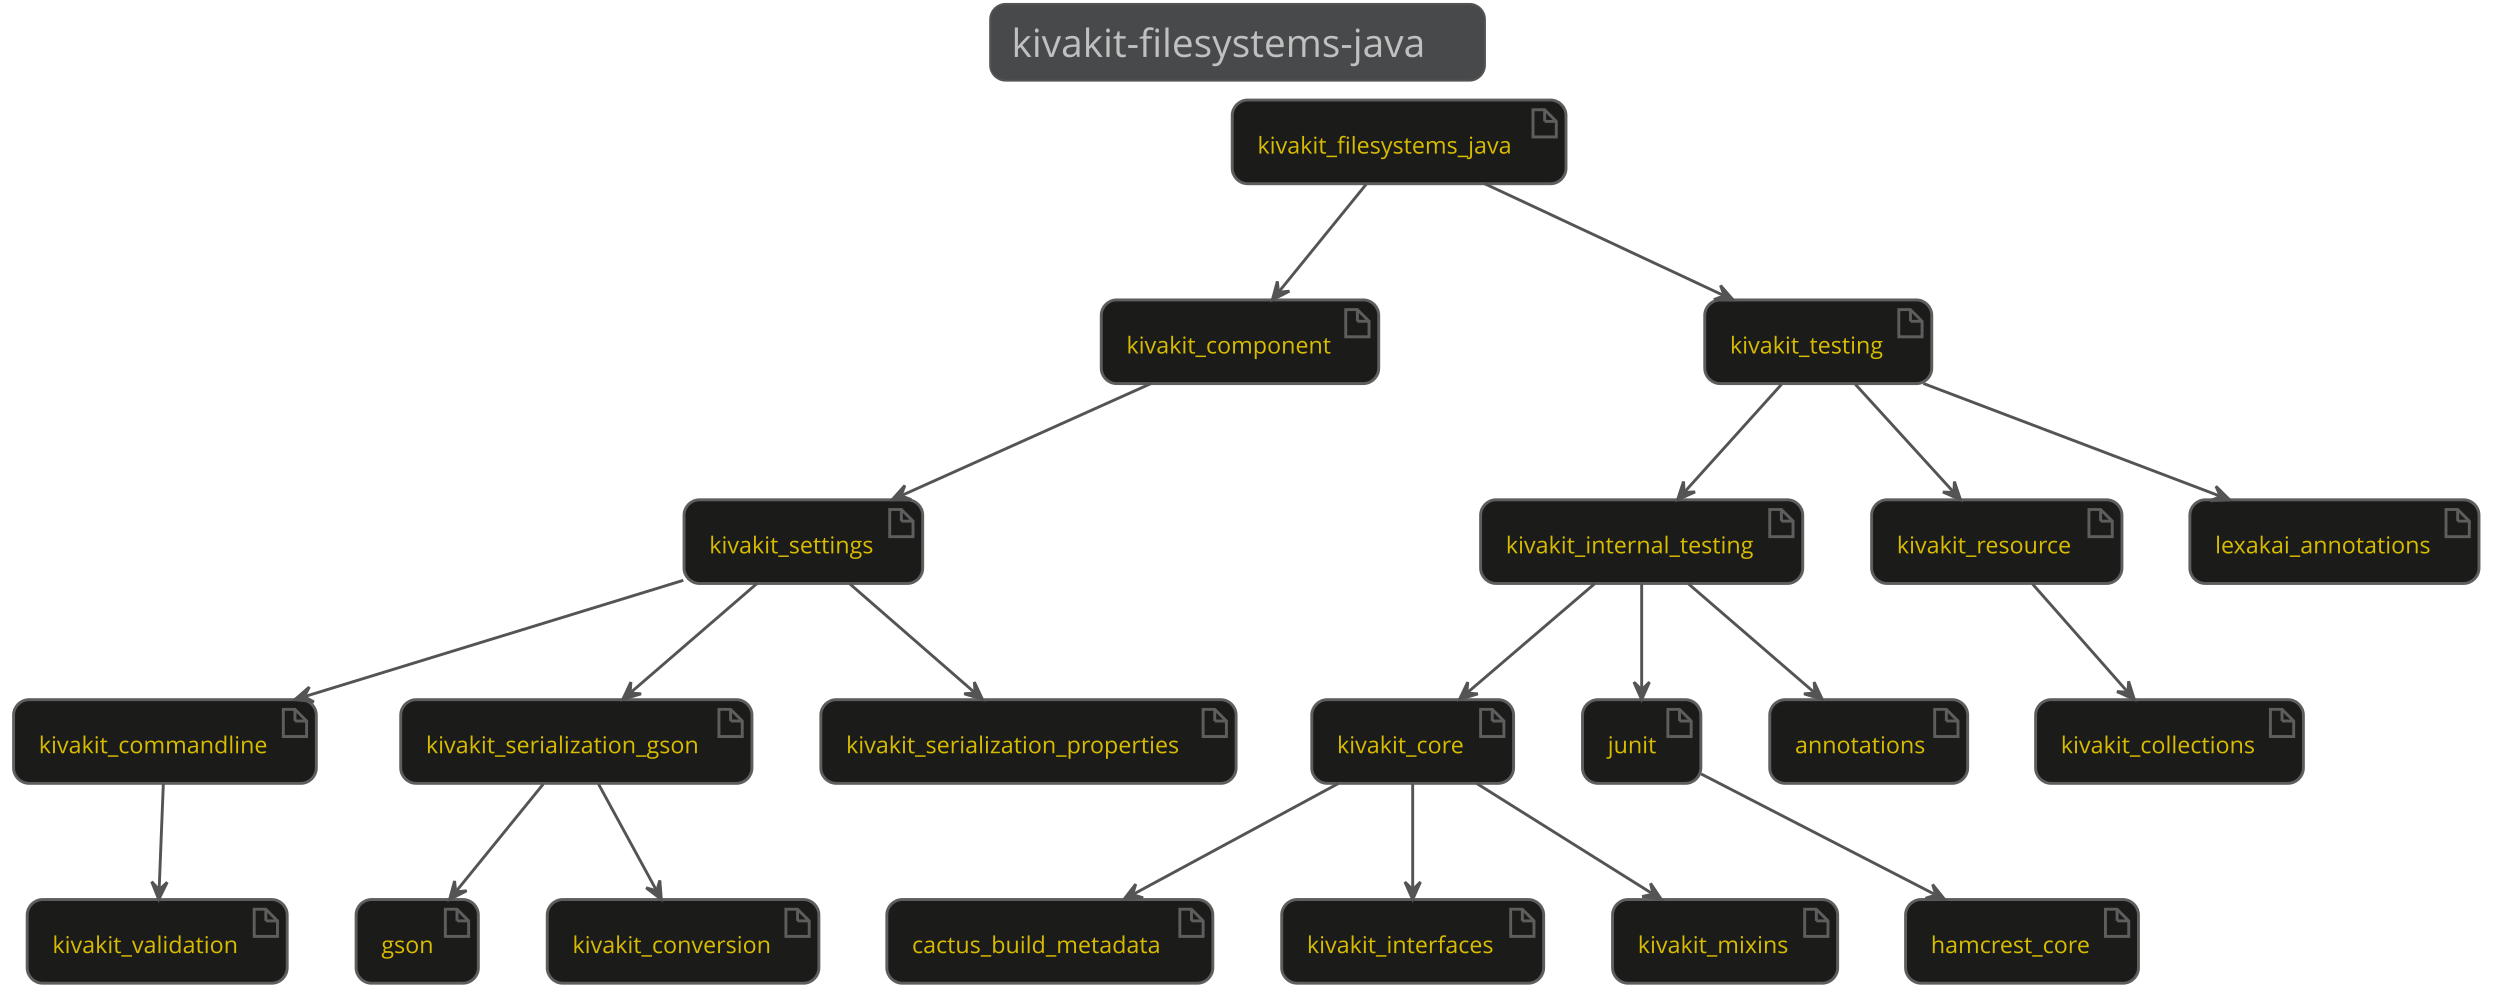
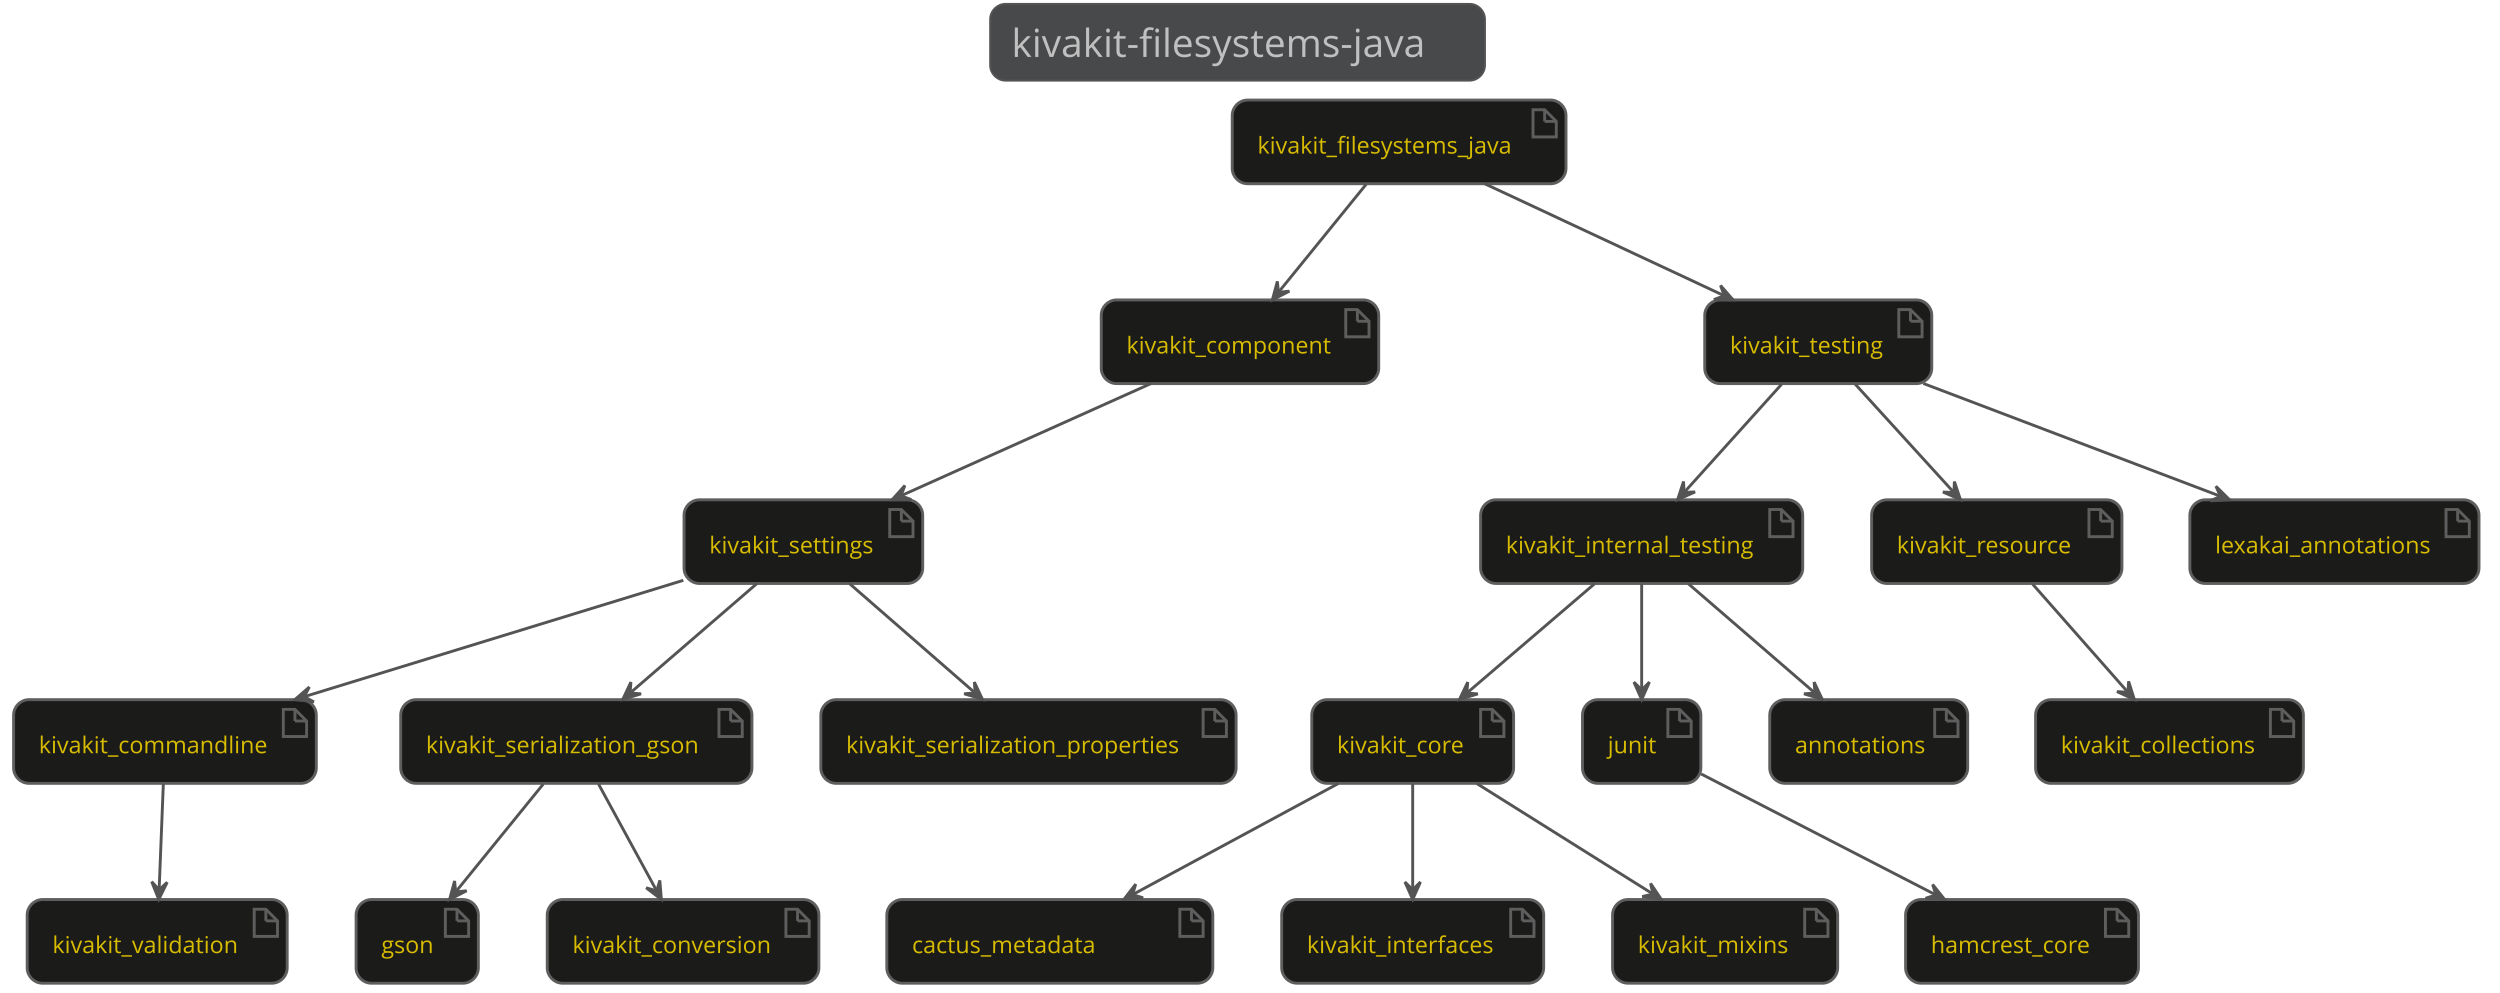
<svg xmlns="http://www.w3.org/2000/svg" contentScriptType="application/ecmascript" contentStyleType="text/css" height="533.333px" preserveAspectRatio="none" style="width:1342px;height:533px;background:#333333;" version="1.1" viewBox="0 0 1342 533" width="1342.708px" zoomAndPan="magnify">
  <defs />
  <g>
    <rect fill="#48494B" height="41.203" rx="8.333" ry="8.333" style="stroke:#545454;stroke-width:1.042;" width="265.625" x="531.51" y="2.083" />
    <text fill="#C0C0C0" font-family="Open Sans,Avenir,Nunito,Arial,Helvetica,SansSerif" font-size="20.833" lengthAdjust="spacing" textLength="242.708" x="542.969" y="30.558">kivakit-filesystems-java</text>
    <rect fill="#1B1B1A" height="44.93" rx="8.333" ry="8.333" style="stroke:#5E5E5E;stroke-width:1.562;" width="65.625" x="191.146" y="482.87" />
    <polygon fill="#1B1B1A" points="239.062,488.078,239.062,502.661,251.562,502.661,251.562,494.328,245.312,488.078,239.062,488.078" style="stroke:#5E5E5E;stroke-width:1.562;" />
    <line style="stroke:#5E5E5E;stroke-width:1.562;" x1="245.312" x2="245.312" y1="488.078" y2="494.328" />
    <line style="stroke:#5E5E5E;stroke-width:1.562;" x1="251.562" x2="245.312" y1="494.328" y2="494.328" />
    <text fill="#D8BC00" font-family="Open Sans,Avenir,Nunito,Arial,Helvetica,SansSerif" font-size="12.5" lengthAdjust="spacing" textLength="28.125" x="204.688" y="511.621">gson</text>
    <rect fill="#1B1B1A" height="44.93" rx="8.333" ry="8.333" style="stroke:#5E5E5E;stroke-width:1.562;" width="175" x="476.042" y="482.87" />
    <polygon fill="#1B1B1A" points="633.333,488.078,633.333,502.661,645.833,502.661,645.833,494.328,639.583,488.078,633.333,488.078" style="stroke:#5E5E5E;stroke-width:1.562;" />
    <line style="stroke:#5E5E5E;stroke-width:1.562;" x1="639.583" x2="639.583" y1="488.078" y2="494.328" />
    <line style="stroke:#5E5E5E;stroke-width:1.562;" x1="645.833" x2="639.583" y1="494.328" y2="494.328" />
-     <text fill="#D8BC00" font-family="Open Sans,Avenir,Nunito,Arial,Helvetica,SansSerif" font-size="12.5" lengthAdjust="spacing" textLength="137.5" x="489.583" y="511.621">cactus_build_metadata</text>
+     <text fill="#D8BC00" font-family="Open Sans,Avenir,Nunito,Arial,Helvetica,SansSerif" font-size="12.5" lengthAdjust="spacing" textLength="137.5" x="489.583" y="511.621">cactus_metadata</text>
    <rect fill="#1B1B1A" height="44.93" rx="8.333" ry="8.333" style="stroke:#5E5E5E;stroke-width:1.562;" width="143.75" x="1092.708" y="375.578" />
    <polygon fill="#1B1B1A" points="1218.75,380.786,1218.75,395.37,1231.25,395.37,1231.25,387.036,1225,380.786,1218.75,380.786" style="stroke:#5E5E5E;stroke-width:1.562;" />
    <line style="stroke:#5E5E5E;stroke-width:1.562;" x1="1225" x2="1225" y1="380.786" y2="387.036" />
    <line style="stroke:#5E5E5E;stroke-width:1.562;" x1="1231.25" x2="1225" y1="387.036" y2="387.036" />
    <text fill="#D8BC00" font-family="Open Sans,Avenir,Nunito,Arial,Helvetica,SansSerif" font-size="12.5" lengthAdjust="spacing" textLength="106.25" x="1106.25" y="404.329">kivakit_collections</text>
    <rect fill="#1B1B1A" height="44.93" rx="8.333" ry="8.333" style="stroke:#5E5E5E;stroke-width:1.562;" width="162.5" x="7.292" y="375.578" />
    <polygon fill="#1B1B1A" points="152.083,380.786,152.083,395.37,164.583,395.37,164.583,387.036,158.333,380.786,152.083,380.786" style="stroke:#5E5E5E;stroke-width:1.562;" />
    <line style="stroke:#5E5E5E;stroke-width:1.562;" x1="158.333" x2="158.333" y1="380.786" y2="387.036" />
    <line style="stroke:#5E5E5E;stroke-width:1.562;" x1="164.583" x2="158.333" y1="387.036" y2="387.036" />
    <text fill="#D8BC00" font-family="Open Sans,Avenir,Nunito,Arial,Helvetica,SansSerif" font-size="12.5" lengthAdjust="spacing" textLength="125" x="20.833" y="404.329">kivakit_commandline</text>
    <rect fill="#1B1B1A" height="44.93" rx="8.333" ry="8.333" style="stroke:#5E5E5E;stroke-width:1.562;" width="148.958" x="591.146" y="160.994" />
    <polygon fill="#1B1B1A" points="722.396,166.203,722.396,180.786,734.896,180.786,734.896,172.453,728.646,166.203,722.396,166.203" style="stroke:#5E5E5E;stroke-width:1.562;" />
    <line style="stroke:#5E5E5E;stroke-width:1.562;" x1="728.646" x2="728.646" y1="166.203" y2="172.453" />
    <line style="stroke:#5E5E5E;stroke-width:1.562;" x1="734.896" x2="728.646" y1="172.453" y2="172.453" />
    <text fill="#D8BC00" font-family="Open Sans,Avenir,Nunito,Arial,Helvetica,SansSerif" font-size="12.5" lengthAdjust="spacing" textLength="111.458" x="604.688" y="189.746">kivakit_component</text>
    <rect fill="#1B1B1A" height="44.93" rx="8.333" ry="8.333" style="stroke:#5E5E5E;stroke-width:1.562;" width="145.833" x="293.75" y="482.87" />
    <polygon fill="#1B1B1A" points="421.875,488.078,421.875,502.661,434.375,502.661,434.375,494.328,428.125,488.078,421.875,488.078" style="stroke:#5E5E5E;stroke-width:1.562;" />
    <line style="stroke:#5E5E5E;stroke-width:1.562;" x1="428.125" x2="428.125" y1="488.078" y2="494.328" />
    <line style="stroke:#5E5E5E;stroke-width:1.562;" x1="434.375" x2="428.125" y1="494.328" y2="494.328" />
    <text fill="#D8BC00" font-family="Open Sans,Avenir,Nunito,Arial,Helvetica,SansSerif" font-size="12.5" lengthAdjust="spacing" textLength="108.333" x="307.292" y="511.621">kivakit_conversion</text>
    <rect fill="#1B1B1A" height="44.93" rx="8.333" ry="8.333" style="stroke:#5E5E5E;stroke-width:1.562;" width="108.333" x="704.167" y="375.578" />
    <polygon fill="#1B1B1A" points="794.792,380.786,794.792,395.37,807.292,395.37,807.292,387.036,801.042,380.786,794.792,380.786" style="stroke:#5E5E5E;stroke-width:1.562;" />
    <line style="stroke:#5E5E5E;stroke-width:1.562;" x1="801.042" x2="801.042" y1="380.786" y2="387.036" />
    <line style="stroke:#5E5E5E;stroke-width:1.562;" x1="807.292" x2="801.042" y1="387.036" y2="387.036" />
    <text fill="#D8BC00" font-family="Open Sans,Avenir,Nunito,Arial,Helvetica,SansSerif" font-size="12.5" lengthAdjust="spacing" textLength="70.833" x="717.708" y="404.329">kivakit_core</text>
    <rect fill="#1B1B1A" height="44.93" rx="8.333" ry="8.333" style="stroke:#5E5E5E;stroke-width:1.562;" width="179.167" x="661.458" y="53.703" />
    <polygon fill="#1B1B1A" points="822.917,58.911,822.917,73.495,835.417,73.495,835.417,65.161,829.167,58.911,822.917,58.911" style="stroke:#5E5E5E;stroke-width:1.562;" />
    <line style="stroke:#5E5E5E;stroke-width:1.562;" x1="829.167" x2="829.167" y1="58.911" y2="65.161" />
    <line style="stroke:#5E5E5E;stroke-width:1.562;" x1="835.417" x2="829.167" y1="65.161" y2="65.161" />
    <text fill="#D8BC00" font-family="Open Sans,Avenir,Nunito,Arial,Helvetica,SansSerif" font-size="12.5" lengthAdjust="spacing" textLength="141.667" x="675" y="82.454">kivakit_filesystems_java</text>
    <rect fill="#1B1B1A" height="44.93" rx="8.333" ry="8.333" style="stroke:#5E5E5E;stroke-width:1.562;" width="140.625" x="688.021" y="482.87" />
    <polygon fill="#1B1B1A" points="810.938,488.078,810.938,502.661,823.438,502.661,823.438,494.328,817.188,488.078,810.938,488.078" style="stroke:#5E5E5E;stroke-width:1.562;" />
    <line style="stroke:#5E5E5E;stroke-width:1.562;" x1="817.188" x2="817.188" y1="488.078" y2="494.328" />
    <line style="stroke:#5E5E5E;stroke-width:1.562;" x1="823.438" x2="817.188" y1="494.328" y2="494.328" />
    <text fill="#D8BC00" font-family="Open Sans,Avenir,Nunito,Arial,Helvetica,SansSerif" font-size="12.5" lengthAdjust="spacing" textLength="103.125" x="701.562" y="511.621">kivakit_interfaces</text>
    <rect fill="#1B1B1A" height="44.93" rx="8.333" ry="8.333" style="stroke:#5E5E5E;stroke-width:1.562;" width="172.917" x="794.792" y="268.286" />
    <polygon fill="#1B1B1A" points="950,273.495,950,288.078,962.5,288.078,962.5,279.745,956.25,273.495,950,273.495" style="stroke:#5E5E5E;stroke-width:1.562;" />
    <line style="stroke:#5E5E5E;stroke-width:1.562;" x1="956.25" x2="956.25" y1="273.495" y2="279.745" />
    <line style="stroke:#5E5E5E;stroke-width:1.562;" x1="962.5" x2="956.25" y1="279.745" y2="279.745" />
    <text fill="#D8BC00" font-family="Open Sans,Avenir,Nunito,Arial,Helvetica,SansSerif" font-size="12.5" lengthAdjust="spacing" textLength="135.417" x="808.333" y="297.038">kivakit_internal_testing</text>
    <rect fill="#1B1B1A" height="44.93" rx="8.333" ry="8.333" style="stroke:#5E5E5E;stroke-width:1.562;" width="120.833" x="865.625" y="482.87" />
    <polygon fill="#1B1B1A" points="968.75,488.078,968.75,502.661,981.25,502.661,981.25,494.328,975,488.078,968.75,488.078" style="stroke:#5E5E5E;stroke-width:1.562;" />
    <line style="stroke:#5E5E5E;stroke-width:1.562;" x1="975" x2="975" y1="488.078" y2="494.328" />
    <line style="stroke:#5E5E5E;stroke-width:1.562;" x1="981.25" x2="975" y1="494.328" y2="494.328" />
    <text fill="#D8BC00" font-family="Open Sans,Avenir,Nunito,Arial,Helvetica,SansSerif" font-size="12.5" lengthAdjust="spacing" textLength="83.333" x="879.167" y="511.621">kivakit_mixins</text>
    <rect fill="#1B1B1A" height="44.93" rx="8.333" ry="8.333" style="stroke:#5E5E5E;stroke-width:1.562;" width="134.375" x="1004.688" y="268.286" />
    <polygon fill="#1B1B1A" points="1121.354,273.495,1121.354,288.078,1133.854,288.078,1133.854,279.745,1127.604,273.495,1121.354,273.495" style="stroke:#5E5E5E;stroke-width:1.562;" />
    <line style="stroke:#5E5E5E;stroke-width:1.562;" x1="1127.604" x2="1127.604" y1="273.495" y2="279.745" />
    <line style="stroke:#5E5E5E;stroke-width:1.562;" x1="1133.854" x2="1127.604" y1="279.745" y2="279.745" />
    <text fill="#D8BC00" font-family="Open Sans,Avenir,Nunito,Arial,Helvetica,SansSerif" font-size="12.5" lengthAdjust="spacing" textLength="96.875" x="1018.229" y="297.038">kivakit_resource</text>
    <rect fill="#1B1B1A" height="44.93" rx="8.333" ry="8.333" style="stroke:#5E5E5E;stroke-width:1.562;" width="188.542" x="215.104" y="375.578" />
    <polygon fill="#1B1B1A" points="385.938,380.786,385.938,395.37,398.438,395.37,398.438,387.036,392.188,380.786,385.938,380.786" style="stroke:#5E5E5E;stroke-width:1.562;" />
    <line style="stroke:#5E5E5E;stroke-width:1.562;" x1="392.188" x2="392.188" y1="380.786" y2="387.036" />
    <line style="stroke:#5E5E5E;stroke-width:1.562;" x1="398.438" x2="392.188" y1="387.036" y2="387.036" />
    <text fill="#D8BC00" font-family="Open Sans,Avenir,Nunito,Arial,Helvetica,SansSerif" font-size="12.5" lengthAdjust="spacing" textLength="151.042" x="228.646" y="404.329">kivakit_serialization_gson</text>
    <rect fill="#1B1B1A" height="44.93" rx="8.333" ry="8.333" style="stroke:#5E5E5E;stroke-width:1.562;" width="222.917" x="440.625" y="375.578" />
    <polygon fill="#1B1B1A" points="645.833,380.786,645.833,395.37,658.333,395.37,658.333,387.036,652.083,380.786,645.833,380.786" style="stroke:#5E5E5E;stroke-width:1.562;" />
    <line style="stroke:#5E5E5E;stroke-width:1.562;" x1="652.083" x2="652.083" y1="380.786" y2="387.036" />
    <line style="stroke:#5E5E5E;stroke-width:1.562;" x1="658.333" x2="652.083" y1="387.036" y2="387.036" />
    <text fill="#D8BC00" font-family="Open Sans,Avenir,Nunito,Arial,Helvetica,SansSerif" font-size="12.5" lengthAdjust="spacing" textLength="185.417" x="454.167" y="404.329">kivakit_serialization_properties</text>
    <rect fill="#1B1B1A" height="44.93" rx="8.333" ry="8.333" style="stroke:#5E5E5E;stroke-width:1.562;" width="128.125" x="367.188" y="268.286" />
    <polygon fill="#1B1B1A" points="477.604,273.495,477.604,288.078,490.104,288.078,490.104,279.745,483.854,273.495,477.604,273.495" style="stroke:#5E5E5E;stroke-width:1.562;" />
    <line style="stroke:#5E5E5E;stroke-width:1.562;" x1="483.854" x2="483.854" y1="273.495" y2="279.745" />
    <line style="stroke:#5E5E5E;stroke-width:1.562;" x1="490.104" x2="483.854" y1="279.745" y2="279.745" />
    <text fill="#D8BC00" font-family="Open Sans,Avenir,Nunito,Arial,Helvetica,SansSerif" font-size="12.5" lengthAdjust="spacing" textLength="90.625" x="380.729" y="297.038">kivakit_settings</text>
    <rect fill="#1B1B1A" height="44.93" rx="8.333" ry="8.333" style="stroke:#5E5E5E;stroke-width:1.562;" width="121.875" x="915.104" y="160.994" />
    <polygon fill="#1B1B1A" points="1019.271,166.203,1019.271,180.786,1031.771,180.786,1031.771,172.453,1025.521,166.203,1019.271,166.203" style="stroke:#5E5E5E;stroke-width:1.562;" />
    <line style="stroke:#5E5E5E;stroke-width:1.562;" x1="1025.521" x2="1025.521" y1="166.203" y2="172.453" />
    <line style="stroke:#5E5E5E;stroke-width:1.562;" x1="1031.771" x2="1025.521" y1="172.453" y2="172.453" />
    <text fill="#D8BC00" font-family="Open Sans,Avenir,Nunito,Arial,Helvetica,SansSerif" font-size="12.5" lengthAdjust="spacing" textLength="84.375" x="928.646" y="189.746">kivakit_testing</text>
    <rect fill="#1B1B1A" height="44.93" rx="8.333" ry="8.333" style="stroke:#5E5E5E;stroke-width:1.562;" width="139.583" x="14.583" y="482.87" />
    <polygon fill="#1B1B1A" points="136.458,488.078,136.458,502.661,148.958,502.661,148.958,494.328,142.708,488.078,136.458,488.078" style="stroke:#5E5E5E;stroke-width:1.562;" />
    <line style="stroke:#5E5E5E;stroke-width:1.562;" x1="142.708" x2="142.708" y1="488.078" y2="494.328" />
    <line style="stroke:#5E5E5E;stroke-width:1.562;" x1="148.958" x2="142.708" y1="494.328" y2="494.328" />
    <text fill="#D8BC00" font-family="Open Sans,Avenir,Nunito,Arial,Helvetica,SansSerif" font-size="12.5" lengthAdjust="spacing" textLength="102.083" x="28.125" y="511.621">kivakit_validation</text>
    <rect fill="#1B1B1A" height="44.93" rx="8.333" ry="8.333" style="stroke:#5E5E5E;stroke-width:1.562;" width="155.208" x="1175.521" y="268.286" />
    <polygon fill="#1B1B1A" points="1313.021,273.495,1313.021,288.078,1325.521,288.078,1325.521,279.745,1319.271,273.495,1313.021,273.495" style="stroke:#5E5E5E;stroke-width:1.562;" />
    <line style="stroke:#5E5E5E;stroke-width:1.562;" x1="1319.271" x2="1319.271" y1="273.495" y2="279.745" />
    <line style="stroke:#5E5E5E;stroke-width:1.562;" x1="1325.521" x2="1319.271" y1="279.745" y2="279.745" />
    <text fill="#D8BC00" font-family="Open Sans,Avenir,Nunito,Arial,Helvetica,SansSerif" font-size="12.5" lengthAdjust="spacing" textLength="117.708" x="1189.062" y="297.038">lexakai_annotations</text>
    <rect fill="#1B1B1A" height="44.93" rx="8.333" ry="8.333" style="stroke:#5E5E5E;stroke-width:1.562;" width="63.542" x="849.479" y="375.578" />
    <polygon fill="#1B1B1A" points="895.312,380.786,895.312,395.37,907.812,395.37,907.812,387.036,901.562,380.786,895.312,380.786" style="stroke:#5E5E5E;stroke-width:1.562;" />
    <line style="stroke:#5E5E5E;stroke-width:1.562;" x1="901.562" x2="901.562" y1="380.786" y2="387.036" />
    <line style="stroke:#5E5E5E;stroke-width:1.562;" x1="907.812" x2="901.562" y1="387.036" y2="387.036" />
    <text fill="#D8BC00" font-family="Open Sans,Avenir,Nunito,Arial,Helvetica,SansSerif" font-size="12.5" lengthAdjust="spacing" textLength="26.042" x="863.021" y="404.329">junit</text>
    <rect fill="#1B1B1A" height="44.93" rx="8.333" ry="8.333" style="stroke:#5E5E5E;stroke-width:1.562;" width="125" x="1022.917" y="482.87" />
    <polygon fill="#1B1B1A" points="1130.208,488.078,1130.208,502.661,1142.708,502.661,1142.708,494.328,1136.458,488.078,1130.208,488.078" style="stroke:#5E5E5E;stroke-width:1.562;" />
    <line style="stroke:#5E5E5E;stroke-width:1.562;" x1="1136.458" x2="1136.458" y1="488.078" y2="494.328" />
    <line style="stroke:#5E5E5E;stroke-width:1.562;" x1="1142.708" x2="1136.458" y1="494.328" y2="494.328" />
    <text fill="#D8BC00" font-family="Open Sans,Avenir,Nunito,Arial,Helvetica,SansSerif" font-size="12.5" lengthAdjust="spacing" textLength="87.5" x="1036.458" y="511.621">hamcrest_core</text>
    <rect fill="#1B1B1A" height="44.93" rx="8.333" ry="8.333" style="stroke:#5E5E5E;stroke-width:1.562;" width="106.25" x="950" y="375.578" />
    <polygon fill="#1B1B1A" points="1038.542,380.786,1038.542,395.37,1051.042,395.37,1051.042,387.036,1044.792,380.786,1038.542,380.786" style="stroke:#5E5E5E;stroke-width:1.562;" />
    <line style="stroke:#5E5E5E;stroke-width:1.562;" x1="1044.792" x2="1044.792" y1="380.786" y2="387.036" />
    <line style="stroke:#5E5E5E;stroke-width:1.562;" x1="1051.042" x2="1044.792" y1="387.036" y2="387.036" />
    <text fill="#D8BC00" font-family="Open Sans,Avenir,Nunito,Arial,Helvetica,SansSerif" font-size="12.5" lengthAdjust="spacing" textLength="68.75" x="963.542" y="404.329">annotations</text>
    <path d="M913.146,415.453 C946.854,432.817 1000.333,460.38 1038.771,480.192 " fill="none" id="junit-to-hamcrest_core" style="stroke:#545454;stroke-width:1.562;" />
    <polygon fill="#545454" points="1043.854,482.807,1037.444,474.797,1039.229,480.413,1033.613,482.197,1043.854,482.807" style="stroke:#545454;stroke-width:1.562;" />
    <path d="M87.677,420.817 C87.021,437.286 86.125,459.984 85.427,477.536 " fill="none" id="kivakit_commandline-to-kivakit_validation" style="stroke:#545454;stroke-width:1.562;" />
    <polygon fill="#545454" points="85.219,482.817,89.757,473.616,85.427,477.613,81.43,473.283,85.219,482.817" style="stroke:#545454;stroke-width:1.562;" />
    <path d="M617.917,205.849 C578.948,223.338 523.927,248.036 483.719,266.088 " fill="none" id="kivakit_component-to-kivakit_settings" style="stroke:#545454;stroke-width:1.562;" />
    <polygon fill="#545454" points="478.896,268.255,489.155,268.207,483.645,266.118,485.735,260.608,478.896,268.255" style="stroke:#545454;stroke-width:1.562;" />
-     <path d="M718.448,420.557 C686.406,437.859 641.427,462.151 608.198,480.109 " fill="none" id="kivakit_core-to-cactus_build_metadata" style="stroke:#545454;stroke-width:1.562;" />
+     <path d="M718.448,420.557 C686.406,437.859 641.427,462.151 608.198,480.109 " fill="none" id="kivakit_core-to-cactus_metadata" style="stroke:#545454;stroke-width:1.562;" />
    <polygon fill="#545454" points="603.375,482.713,613.605,481.933,607.96,480.242,609.651,474.598,603.375,482.713" style="stroke:#545454;stroke-width:1.562;" />
    <path d="M758.333,420.817 C758.333,437.286 758.333,459.984 758.333,477.536 " fill="none" id="kivakit_core-to-kivakit_interfaces" style="stroke:#545454;stroke-width:1.562;" />
    <polygon fill="#545454" points="758.333,482.817,762.5,473.442,758.333,477.609,754.167,473.442,758.333,482.817" style="stroke:#545454;stroke-width:1.562;" />
    <path d="M792.677,420.557 C820.146,437.796 858.667,461.953 887.25,479.89 " fill="none" id="kivakit_core-to-kivakit_mixins" style="stroke:#545454;stroke-width:1.562;" />
    <polygon fill="#545454" points="891.74,482.713,886.019,474.197,887.33,479.942,881.585,481.253,891.74,482.713" style="stroke:#545454;stroke-width:1.562;" />
    <path d="M733.344,98.942 C719.74,115.692 700.906,138.89 686.552,156.567 " fill="none" id="kivakit_filesystems_java-to-kivakit_component" style="stroke:#545454;stroke-width:1.562;" />
    <polygon fill="#545454" points="683.01,160.942,692.156,156.294,686.295,156.9,685.688,151.039,683.01,160.942" style="stroke:#545454;stroke-width:1.562;" />
    <path d="M796.844,98.557 C834.104,115.984 886.635,140.547 925.198,158.578 " fill="none" id="kivakit_filesystems_java-to-kivakit_testing" style="stroke:#545454;stroke-width:1.562;" />
    <polygon fill="#545454" points="930.302,160.963,923.57,153.222,925.583,158.76,920.045,160.773,930.302,160.963" style="stroke:#545454;stroke-width:1.562;" />
    <path d="M906.208,313.265 C925.927,330.286 953.469,354.067 974.156,371.932 " fill="none" id="kivakit_internal_testing-to-annotations" style="stroke:#545454;stroke-width:1.562;" />
    <polygon fill="#545454" points="978.198,375.421,973.829,366.139,974.257,372.016,968.38,372.444,978.198,375.421" style="stroke:#545454;stroke-width:1.562;" />
    <path d="M881.25,313.526 C881.25,329.995 881.25,352.692 881.25,370.245 " fill="none" id="kivakit_internal_testing-to-junit" style="stroke:#545454;stroke-width:1.562;" />
    <polygon fill="#545454" points="881.25,375.526,885.417,366.151,881.25,370.317,877.083,366.151,881.25,375.526" style="stroke:#545454;stroke-width:1.562;" />
    <path d="M856.083,313.265 C836.198,330.286 808.417,354.067 787.542,371.932 " fill="none" id="kivakit_internal_testing-to-kivakit_core" style="stroke:#545454;stroke-width:1.562;" />
    <polygon fill="#545454" points="783.469,375.421,793.298,372.484,787.423,372.032,787.875,366.157,783.469,375.421" style="stroke:#545454;stroke-width:1.562;" />
    <path d="M1091.083,313.526 C1105.979,330.421 1126.635,353.87 1142.26,371.599 " fill="none" id="kivakit_resource-to-kivakit_collections" style="stroke:#545454;stroke-width:1.562;" />
    <polygon fill="#545454" points="1145.719,375.526,1142.644,365.738,1142.274,371.619,1136.393,371.249,1145.719,375.526" style="stroke:#545454;stroke-width:1.562;" />
    <path d="M291.677,420.817 C278.073,437.567 259.24,460.765 244.885,478.442 " fill="none" id="kivakit_serialization_gson-to-gson" style="stroke:#545454;stroke-width:1.562;" />
    <polygon fill="#545454" points="241.344,482.817,250.489,478.169,244.628,478.775,244.022,472.914,241.344,482.817" style="stroke:#545454;stroke-width:1.562;" />
    <path d="M321.25,420.817 C330.292,437.432 342.792,460.37 352.385,477.995 " fill="none" id="kivakit_serialization_gson-to-kivakit_conversion" style="stroke:#545454;stroke-width:1.562;" />
    <polygon fill="#545454" points="355.01,482.817,354.191,472.591,352.522,478.242,346.87,476.573,355.01,482.817" style="stroke:#545454;stroke-width:1.562;" />
    <path d="M366.792,311.515 C308.99,329.255 224.156,355.296 163.375,373.953 " fill="none" id="kivakit_settings-to-kivakit_commandline" style="stroke:#545454;stroke-width:1.562;" />
    <polygon fill="#545454" points="158.312,375.515,168.496,376.762,163.294,373.994,166.062,368.792,158.312,375.515" style="stroke:#545454;stroke-width:1.562;" />
    <path d="M406.292,313.265 C386.573,330.286 359.031,354.067 338.344,371.932 " fill="none" id="kivakit_settings-to-kivakit_serialization_gson" style="stroke:#545454;stroke-width:1.562;" />
    <polygon fill="#545454" points="334.302,375.421,344.12,372.444,338.243,372.016,338.671,366.139,334.302,375.421" style="stroke:#545454;stroke-width:1.562;" />
    <path d="M455.99,313.265 C475.542,330.286 502.854,354.067 523.365,371.932 " fill="none" id="kivakit_settings-to-kivakit_serialization_properties" style="stroke:#545454;stroke-width:1.562;" />
    <polygon fill="#545454" points="527.375,375.421,523.043,366.122,523.448,372,517.569,372.405,527.375,375.421" style="stroke:#545454;stroke-width:1.562;" />
    <path d="M956.396,206.234 C941.177,223.13 920.052,246.578 904.073,264.307 " fill="none" id="kivakit_testing-to-kivakit_internal_testing" style="stroke:#545454;stroke-width:1.562;" />
    <polygon fill="#545454" points="900.542,268.234,909.91,264.053,904.026,264.363,903.716,258.478,900.542,268.234" style="stroke:#545454;stroke-width:1.562;" />
    <path d="M995.896,206.234 C1011.292,223.13 1032.646,246.578 1048.802,264.307 " fill="none" id="kivakit_testing-to-kivakit_resource" style="stroke:#545454;stroke-width:1.562;" />
    <polygon fill="#545454" points="1052.375,268.234,1049.122,258.504,1048.86,264.391,1042.973,264.129,1052.375,268.234" style="stroke:#545454;stroke-width:1.562;" />
    <path d="M1032.448,205.849 C1078.708,223.411 1144.083,248.234 1191.667,266.307 " fill="none" id="kivakit_testing-to-lexakai_annotations" style="stroke:#545454;stroke-width:1.562;" />
    <polygon fill="#545454" points="1196.802,268.255,1189.514,261.035,1191.932,266.408,1186.559,268.827,1196.802,268.255" style="stroke:#545454;stroke-width:1.562;" />
  </g>
</svg>
